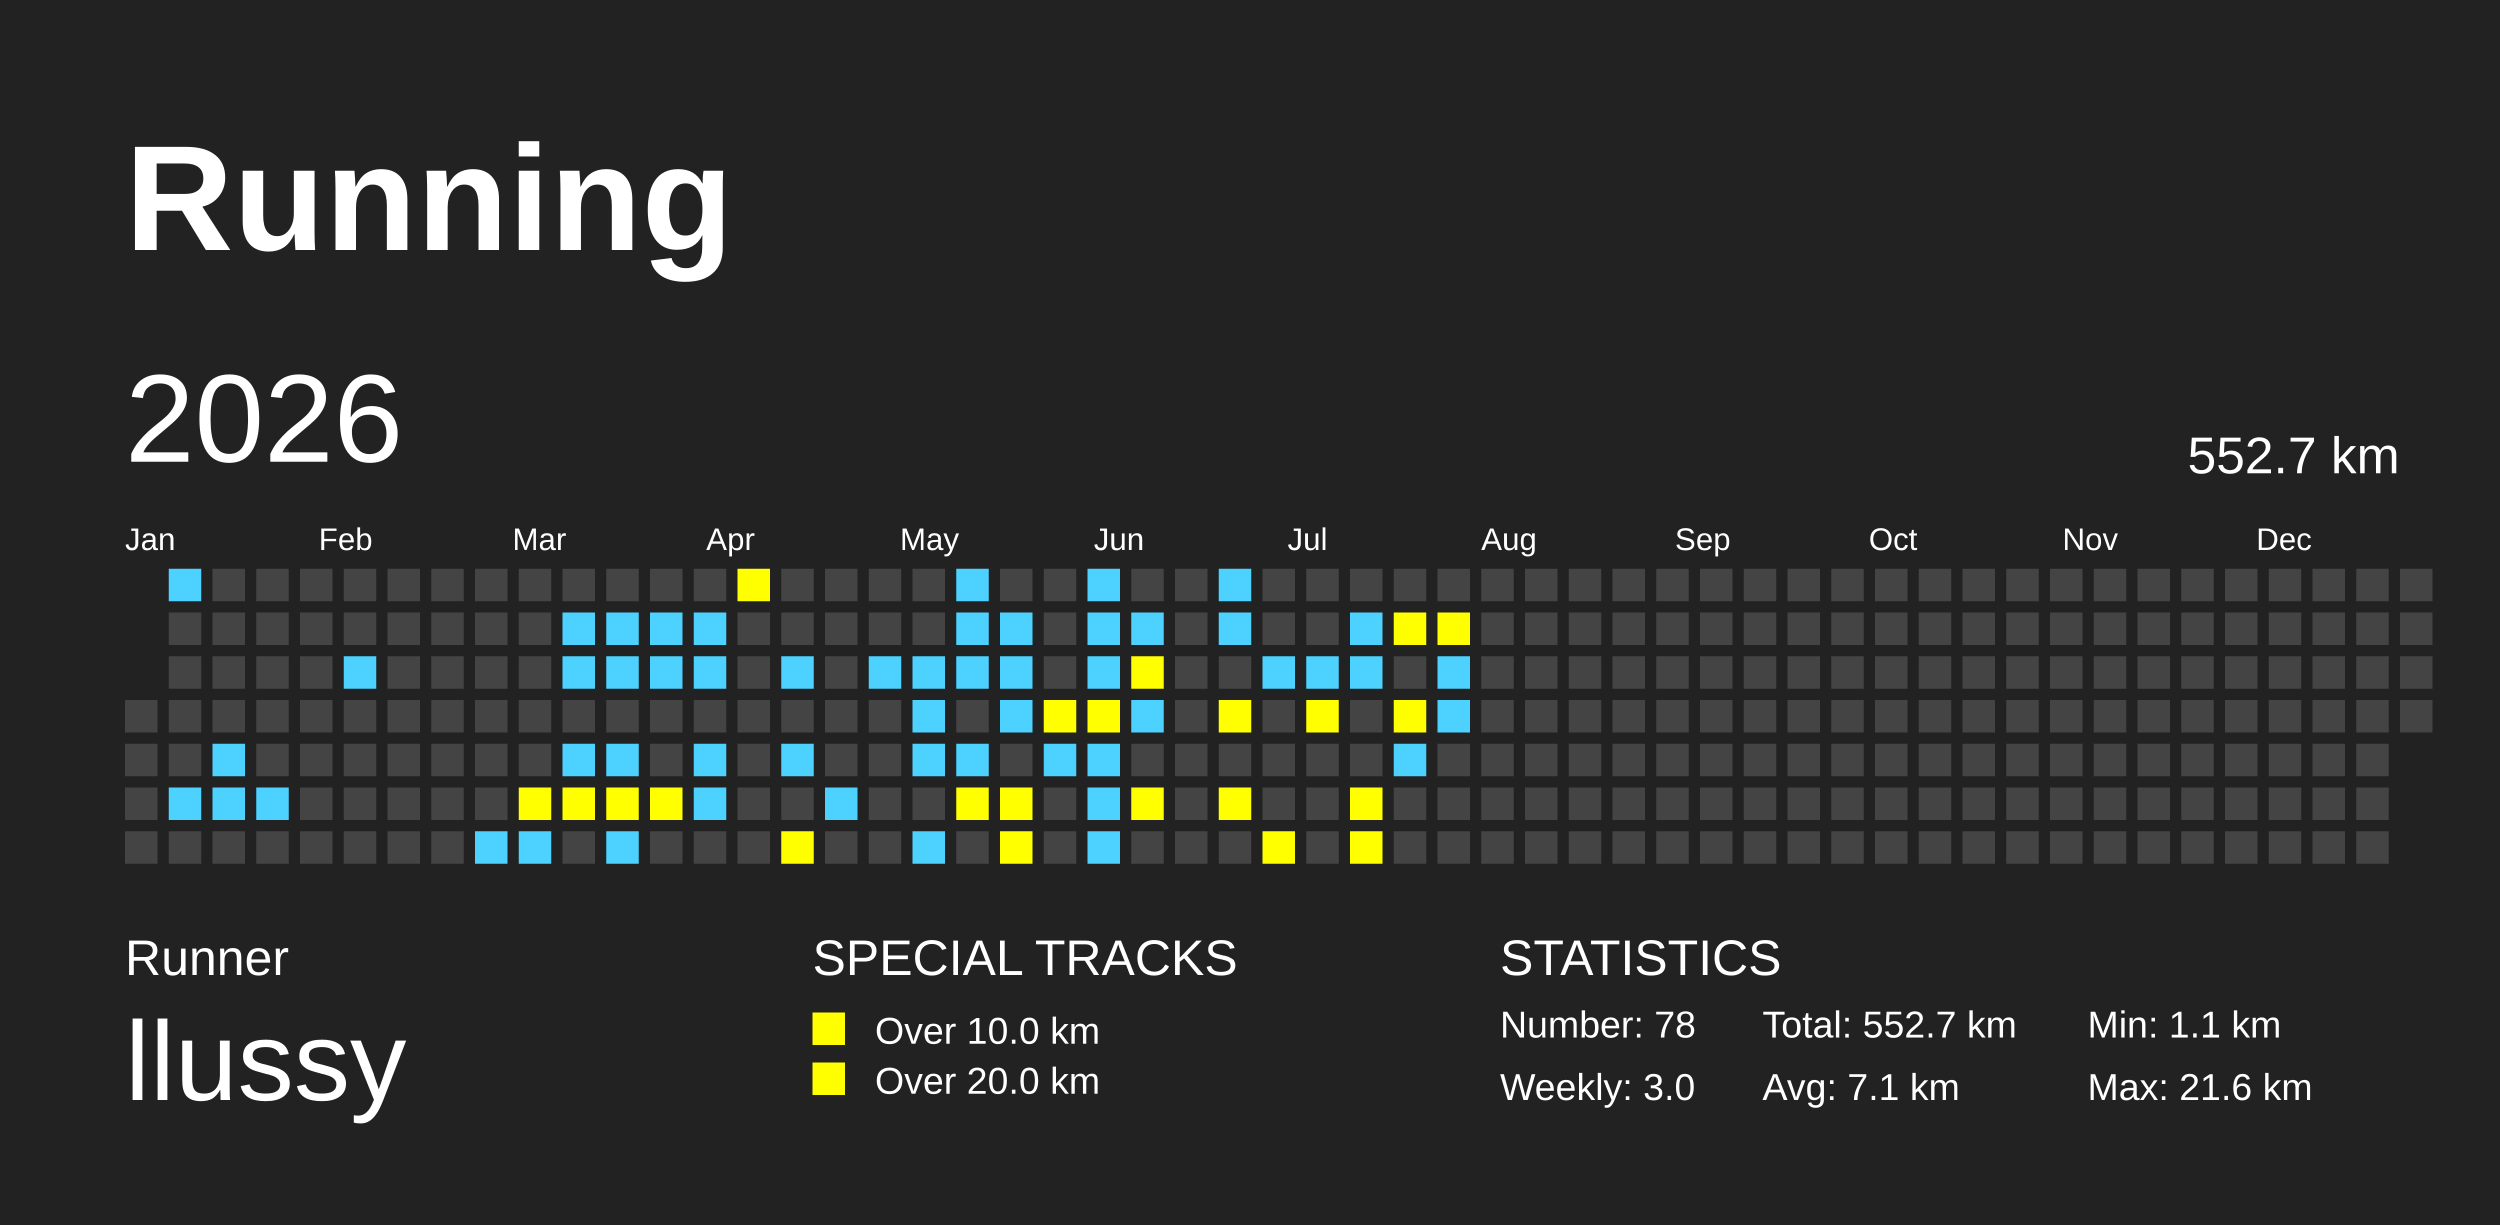
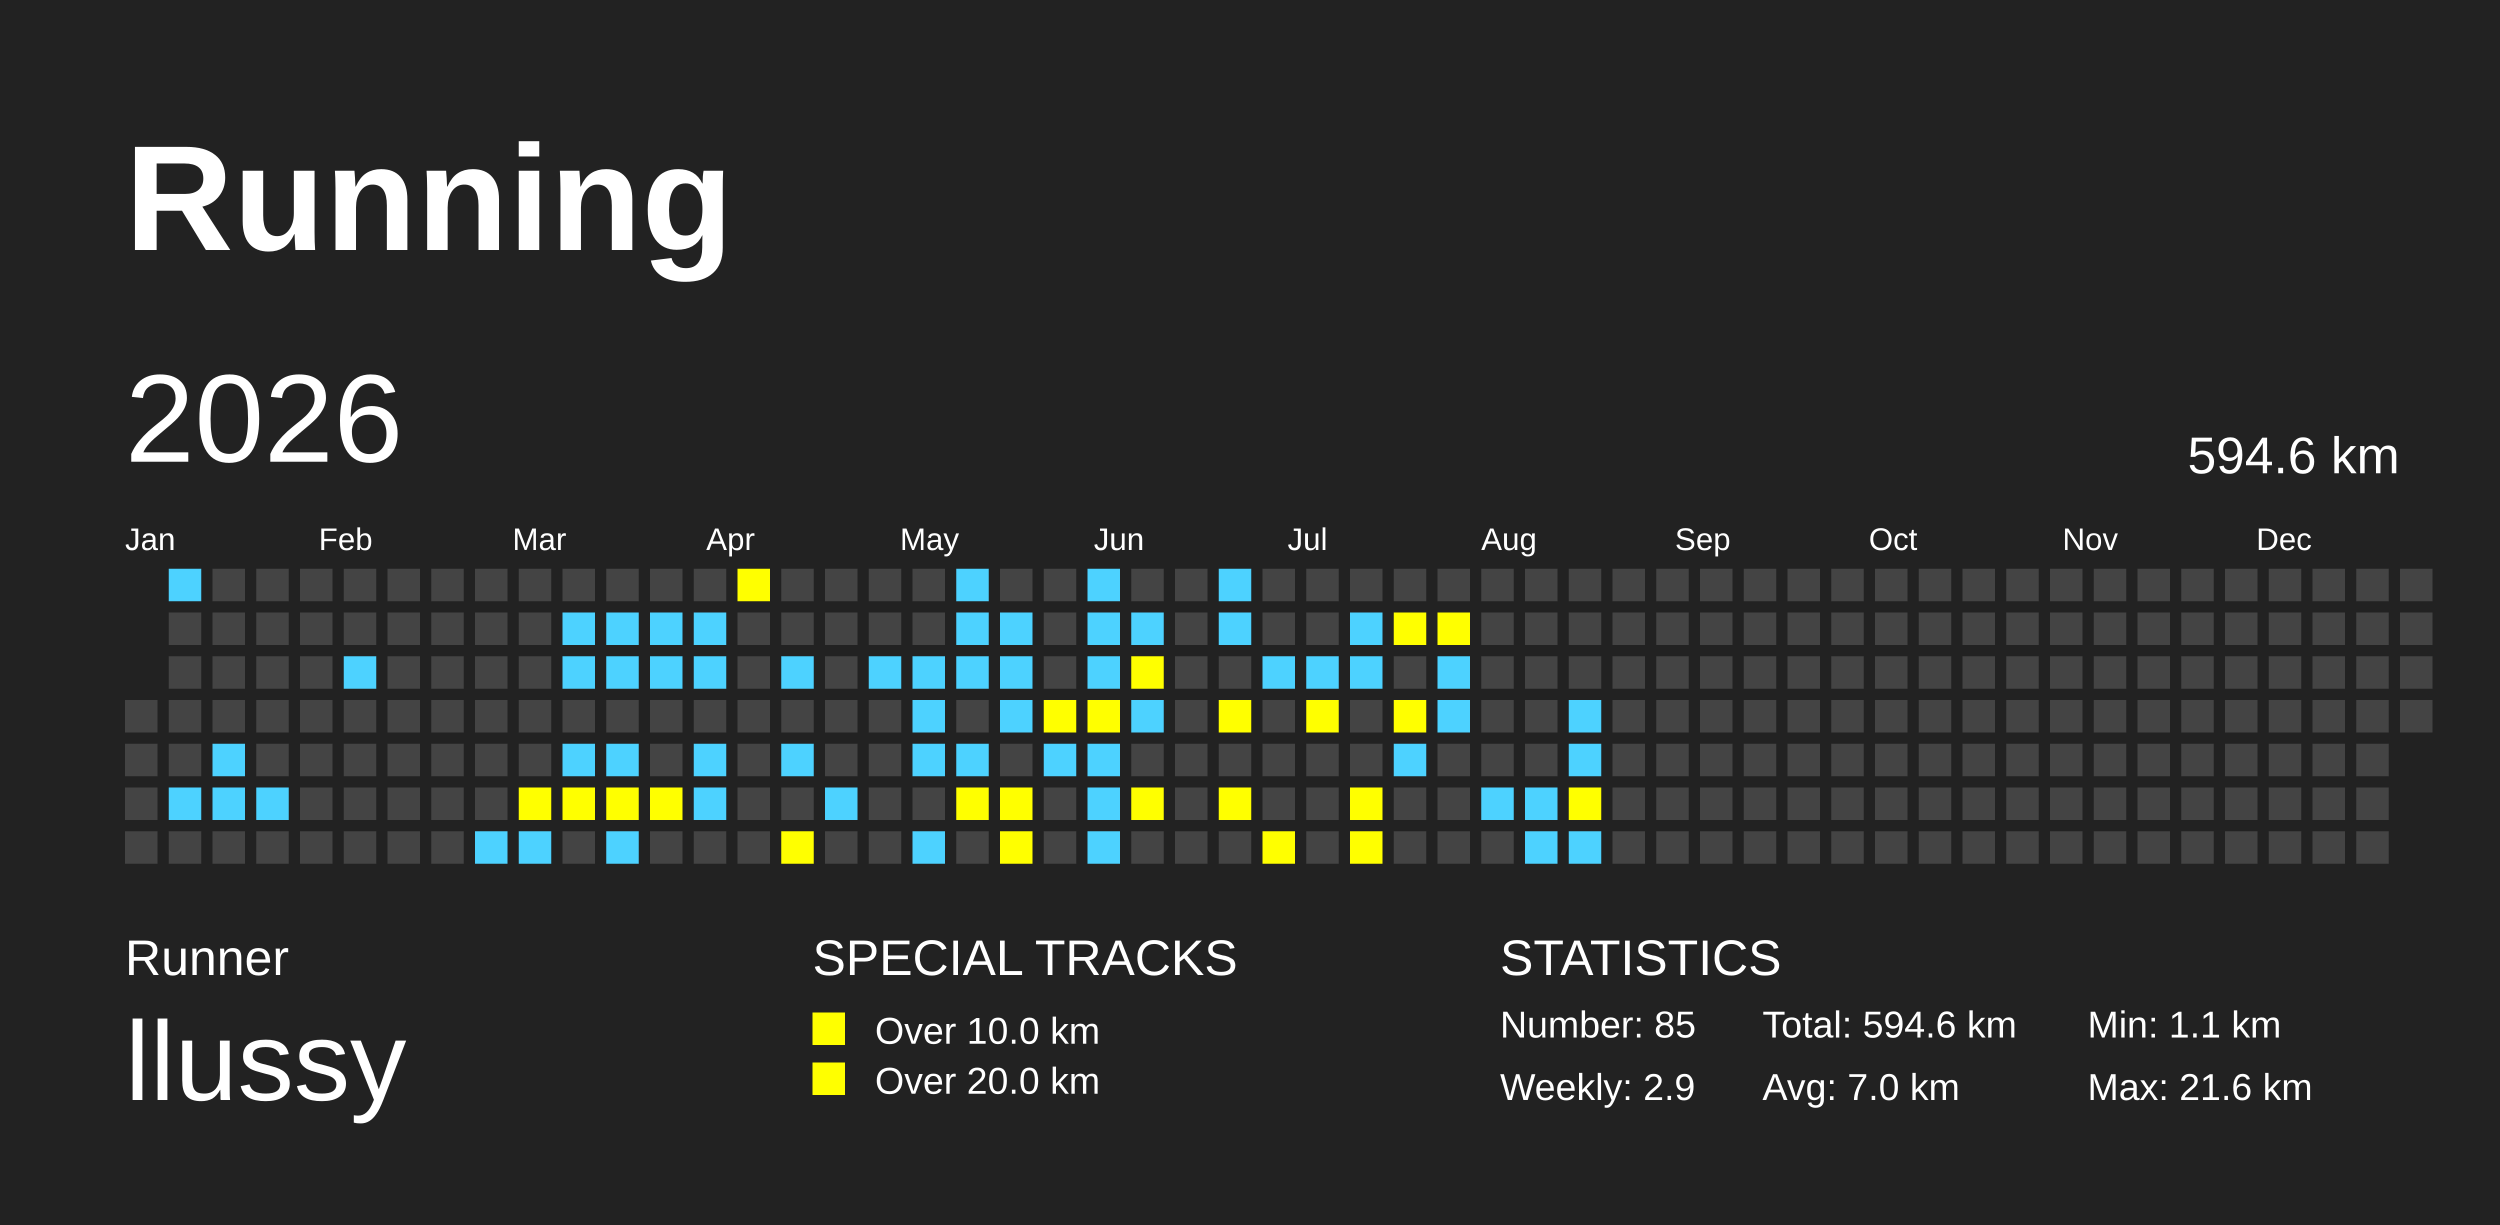
<svg xmlns="http://www.w3.org/2000/svg" baseProfile="full" height="98mm" version="1.1" viewBox="0,0,200,98" width="200mm">
  <defs>
    <pattern height="2" id="indoor-stripe" patternUnits="userSpaceOnUse" width="2">
      <line stroke="white" stroke-opacity="0.45" stroke-width="0.5" x1="0" x2="2" y1="2" y2="0" />
    </pattern>
  </defs>
  <rect fill="#222222" height="98" width="200" x="0" y="0" />
  <text fill="#FFFFFF" style="font-size:12px; font-family:Arial; font-weight:bold;" x="10" y="20">Running</text>
  <text fill="#FFFFFF" style="font-size:4px; font-family:Arial" x="10" y="78">Runner</text>
  <text fill="#FFFFFF" style="font-size:9px; font-family:Arial" x="10" y="88">llussy</text>
  <text fill="#FFFFFF" style="font-size:4px; font-family:Arial" x="65" y="78">SPECIAL TRACKS</text>
  <rect fill="#FFFF00" height="2.6" width="2.6" x="65" y="81" />
  <text fill="#FFFFFF" style="font-size:3px; font-family:Arial" x="70" y="83.5">Over 10.0 km</text>
  <rect fill="#FFFF00" height="2.6" width="2.6" x="65" y="85" />
  <text fill="#FFFFFF" style="font-size:3px; font-family:Arial" x="70" y="87.5">Over 20.0 km</text>
  <text fill="#FFFFFF" style="font-size:4px; font-family:Arial" x="120" y="78">STATISTICS</text>
-   <text fill="#FFFFFF" style="font-size:3px; font-family:Arial" x="120" y="83">Number: 78</text>
-   <text fill="#FFFFFF" style="font-size:3px; font-family:Arial" x="120" y="88">Weekly: 3.0</text>
-   <text fill="#FFFFFF" style="font-size:3px; font-family:Arial" x="141" y="83">Total: 552.7 km</text>
-   <text fill="#FFFFFF" style="font-size:3px; font-family:Arial" x="141" y="88">Avg: 7.1 km</text>
+   <text fill="#FFFFFF" style="font-size:3px; font-family:Arial" x="120" y="83">Number: 85</text>
+   <text fill="#FFFFFF" style="font-size:3px; font-family:Arial" x="120" y="88">Weekly: 2.9</text>
+   <text fill="#FFFFFF" style="font-size:3px; font-family:Arial" x="141" y="83">Total: 594.6 km</text>
+   <text fill="#FFFFFF" style="font-size:3px; font-family:Arial" x="141" y="88">Avg: 7.0 km</text>
  <text fill="#FFFFFF" style="font-size:3px; font-family:Arial" x="167" y="83">Min: 1.1 km</text>
  <text fill="#FFFFFF" style="font-size:3px; font-family:Arial" x="167" y="88">Max: 21.6 km</text>
  <text dominant-baseline="hanging" fill="#FFFFFF" style="font-size:10.0px; font-family:Arial;" x="10" y="30">2026</text>
-   <text dominant-baseline="hanging" fill="#FFFFFF" style="font-size:4.125px; font-family:Arial;" x="175" y="35">552.7 km</text>
+   <text dominant-baseline="hanging" fill="#FFFFFF" style="font-size:4.125px; font-family:Arial;" x="175" y="35">594.6 km</text>
  <text fill="#FFFFFF" style="font-size:2.5px; font-family:Arial" x="10.0" y="44">Jan</text>
  <text fill="#FFFFFF" style="font-size:2.5px; font-family:Arial" x="25.5" y="44">Feb</text>
  <text fill="#FFFFFF" style="font-size:2.5px; font-family:Arial" x="41.0" y="44">Mar</text>
  <text fill="#FFFFFF" style="font-size:2.5px; font-family:Arial" x="56.5" y="44">Apr</text>
  <text fill="#FFFFFF" style="font-size:2.5px; font-family:Arial" x="72.0" y="44">May</text>
  <text fill="#FFFFFF" style="font-size:2.5px; font-family:Arial" x="87.5" y="44">Jun</text>
  <text fill="#FFFFFF" style="font-size:2.5px; font-family:Arial" x="103.0" y="44">Jul</text>
  <text fill="#FFFFFF" style="font-size:2.5px; font-family:Arial" x="118.5" y="44">Aug</text>
  <text fill="#FFFFFF" style="font-size:2.5px; font-family:Arial" x="134.0" y="44">Sep</text>
  <text fill="#FFFFFF" style="font-size:2.5px; font-family:Arial" x="149.5" y="44">Oct</text>
  <text fill="#FFFFFF" style="font-size:2.5px; font-family:Arial" x="165.0" y="44">Nov</text>
  <text fill="#FFFFFF" style="font-size:2.5px; font-family:Arial" x="180.5" y="44">Dec</text>
  <rect fill="#444444" height="2.6" width="2.6" x="10.0" y="56.0" />
  <rect fill="#444444" height="2.6" width="2.6" x="10.0" y="59.5" />
  <rect fill="#444444" height="2.6" width="2.6" x="10.0" y="63.0" />
  <rect fill="#444444" height="2.6" width="2.6" x="10.0" y="66.5" />
  <rect fill="#4dd2ff" height="2.6" width="2.6" x="13.5" y="45.5" />
  <rect fill="#444444" height="2.6" width="2.6" x="13.5" y="49.0" />
  <rect fill="#444444" height="2.6" width="2.6" x="13.5" y="52.5" />
  <rect fill="#444444" height="2.6" width="2.6" x="13.5" y="56.0" />
  <rect fill="#444444" height="2.6" width="2.6" x="13.5" y="59.5" />
  <rect fill="#4dd2ff" height="2.6" width="2.6" x="13.5" y="63.0" />
  <rect fill="#444444" height="2.6" width="2.6" x="13.5" y="66.5" />
  <rect fill="#444444" height="2.6" width="2.6" x="17.0" y="45.5" />
  <rect fill="#444444" height="2.6" width="2.6" x="17.0" y="49.0" />
  <rect fill="#444444" height="2.6" width="2.6" x="17.0" y="52.5" />
  <rect fill="#444444" height="2.6" width="2.6" x="17.0" y="56.0" />
  <rect fill="#4dd2ff" height="2.6" width="2.6" x="17.0" y="59.5" />
  <rect fill="#4dd2ff" height="2.6" width="2.6" x="17.0" y="63.0" />
  <rect fill="#444444" height="2.6" width="2.6" x="17.0" y="66.5" />
  <rect fill="#444444" height="2.6" width="2.6" x="20.5" y="45.5" />
  <rect fill="#444444" height="2.6" width="2.6" x="20.5" y="49.0" />
  <rect fill="#444444" height="2.6" width="2.6" x="20.5" y="52.5" />
  <rect fill="#444444" height="2.6" width="2.6" x="20.5" y="56.0" />
  <rect fill="#444444" height="2.6" width="2.6" x="20.5" y="59.5" />
  <rect fill="#4dd2ff" height="2.6" width="2.6" x="20.5" y="63.0" />
  <rect fill="#444444" height="2.6" width="2.6" x="20.5" y="66.5" />
  <rect fill="#444444" height="2.6" width="2.6" x="24.0" y="45.5" />
  <rect fill="#444444" height="2.6" width="2.6" x="24.0" y="49.0" />
  <rect fill="#444444" height="2.6" width="2.6" x="24.0" y="52.5" />
  <rect fill="#444444" height="2.6" width="2.6" x="24.0" y="56.0" />
  <rect fill="#444444" height="2.6" width="2.6" x="24.0" y="59.5" />
  <rect fill="#444444" height="2.6" width="2.6" x="24.0" y="63.0" />
  <rect fill="#444444" height="2.6" width="2.6" x="24.0" y="66.5" />
  <rect fill="#444444" height="2.6" width="2.6" x="27.5" y="45.5" />
  <rect fill="#444444" height="2.6" width="2.6" x="27.5" y="49.0" />
  <rect fill="#4dd2ff" height="2.6" width="2.6" x="27.5" y="52.5" />
  <rect fill="#444444" height="2.6" width="2.6" x="27.5" y="56.0" />
  <rect fill="#444444" height="2.6" width="2.6" x="27.5" y="59.5" />
  <rect fill="#444444" height="2.6" width="2.6" x="27.5" y="63.0" />
  <rect fill="#444444" height="2.6" width="2.6" x="27.5" y="66.5" />
  <rect fill="#444444" height="2.6" width="2.6" x="31.0" y="45.5" />
  <rect fill="#444444" height="2.6" width="2.6" x="31.0" y="49.0" />
  <rect fill="#444444" height="2.6" width="2.6" x="31.0" y="52.5" />
  <rect fill="#444444" height="2.6" width="2.6" x="31.0" y="56.0" />
  <rect fill="#444444" height="2.6" width="2.6" x="31.0" y="59.5" />
  <rect fill="#444444" height="2.6" width="2.6" x="31.0" y="63.0" />
  <rect fill="#444444" height="2.6" width="2.6" x="31.0" y="66.5" />
  <rect fill="#444444" height="2.6" width="2.6" x="34.5" y="45.5" />
  <rect fill="#444444" height="2.6" width="2.6" x="34.5" y="49.0" />
  <rect fill="#444444" height="2.6" width="2.6" x="34.5" y="52.5" />
  <rect fill="#444444" height="2.6" width="2.6" x="34.5" y="56.0" />
  <rect fill="#444444" height="2.6" width="2.6" x="34.5" y="59.5" />
  <rect fill="#444444" height="2.6" width="2.6" x="34.5" y="63.0" />
  <rect fill="#444444" height="2.6" width="2.6" x="34.5" y="66.5" />
  <rect fill="#444444" height="2.6" width="2.6" x="38.0" y="45.5" />
  <rect fill="#444444" height="2.6" width="2.6" x="38.0" y="49.0" />
  <rect fill="#444444" height="2.6" width="2.6" x="38.0" y="52.5" />
  <rect fill="#444444" height="2.6" width="2.6" x="38.0" y="56.0" />
  <rect fill="#444444" height="2.6" width="2.6" x="38.0" y="59.5" />
  <rect fill="#444444" height="2.6" width="2.6" x="38.0" y="63.0" />
  <rect fill="#4dd2ff" height="2.6" width="2.6" x="38.0" y="66.5" />
  <rect fill="#444444" height="2.6" width="2.6" x="41.5" y="45.5" />
  <rect fill="#444444" height="2.6" width="2.6" x="41.5" y="49.0" />
  <rect fill="#444444" height="2.6" width="2.6" x="41.5" y="52.5" />
  <rect fill="#444444" height="2.6" width="2.6" x="41.5" y="56.0" />
  <rect fill="#444444" height="2.6" width="2.6" x="41.5" y="59.5" />
  <rect fill="#ffff00" height="2.6" width="2.6" x="41.5" y="63.0" />
  <rect fill="#4dd2ff" height="2.6" width="2.6" x="41.5" y="66.5" />
  <rect fill="#444444" height="2.6" width="2.6" x="45.0" y="45.5" />
  <rect fill="#4dd2ff" height="2.6" width="2.6" x="45.0" y="49.0" />
  <rect fill="#4dd2ff" height="2.6" width="2.6" x="45.0" y="52.5" />
  <rect fill="#444444" height="2.6" width="2.6" x="45.0" y="56.0" />
  <rect fill="#4dd2ff" height="2.6" width="2.6" x="45.0" y="59.5" />
  <rect fill="#ffff00" height="2.6" width="2.6" x="45.0" y="63.0" />
  <rect fill="#444444" height="2.6" width="2.6" x="45.0" y="66.5" />
  <rect fill="#444444" height="2.6" width="2.6" x="48.5" y="45.5" />
  <rect fill="#4dd2ff" height="2.6" width="2.6" x="48.5" y="49.0" />
  <rect fill="#4dd2ff" height="2.6" width="2.6" x="48.5" y="52.5" />
  <rect fill="#444444" height="2.6" width="2.6" x="48.5" y="56.0" />
  <rect fill="#4dd2ff" height="2.6" width="2.6" x="48.5" y="59.5" />
  <rect fill="#ffff00" height="2.6" width="2.6" x="48.5" y="63.0" />
  <rect fill="#4dd2ff" height="2.6" width="2.6" x="48.5" y="66.5" />
  <rect fill="#444444" height="2.6" width="2.6" x="52.0" y="45.5" />
  <rect fill="#4dd2ff" height="2.6" width="2.6" x="52.0" y="49.0" />
  <rect fill="#4dd2ff" height="2.6" width="2.6" x="52.0" y="52.5" />
  <rect fill="#444444" height="2.6" width="2.6" x="52.0" y="56.0" />
  <rect fill="#444444" height="2.6" width="2.6" x="52.0" y="59.5" />
  <rect fill="#FFFF00" height="2.6" width="2.6" x="52.0" y="63.0" />
  <rect fill="#444444" height="2.6" width="2.6" x="52.0" y="66.5" />
  <rect fill="#444444" height="2.6" width="2.6" x="55.5" y="45.5" />
  <rect fill="#4dd2ff" height="2.6" width="2.6" x="55.5" y="49.0" />
  <rect fill="#4dd2ff" height="2.6" width="2.6" x="55.5" y="52.5" />
  <rect fill="#444444" height="2.6" width="2.6" x="55.5" y="56.0" />
  <rect fill="#4dd2ff" height="2.6" width="2.6" x="55.5" y="59.5" />
  <rect fill="#4dd2ff" height="2.6" width="2.6" x="55.5" y="63.0" />
  <rect fill="#444444" height="2.6" width="2.6" x="55.5" y="66.5" />
  <rect fill="#ffff00" height="2.6" width="2.6" x="59.0" y="45.5" />
  <rect fill="#444444" height="2.6" width="2.6" x="59.0" y="49.0" />
  <rect fill="#444444" height="2.6" width="2.6" x="59.0" y="52.5" />
  <rect fill="#444444" height="2.6" width="2.6" x="59.0" y="56.0" />
  <rect fill="#444444" height="2.6" width="2.6" x="59.0" y="59.5" />
  <rect fill="#444444" height="2.6" width="2.6" x="59.0" y="63.0" />
  <rect fill="#444444" height="2.6" width="2.6" x="59.0" y="66.5" />
  <rect fill="#444444" height="2.6" width="2.6" x="62.5" y="45.5" />
  <rect fill="#444444" height="2.6" width="2.6" x="62.5" y="49.0" />
  <rect fill="#4dd2ff" height="2.6" width="2.6" x="62.5" y="52.5" />
  <rect fill="#444444" height="2.6" width="2.6" x="62.5" y="56.0" />
  <rect fill="#4dd2ff" height="2.6" width="2.6" x="62.5" y="59.5" />
  <rect fill="#444444" height="2.6" width="2.6" x="62.5" y="63.0" />
  <rect fill="#ffff00" height="2.6" width="2.6" x="62.5" y="66.5" />
  <rect fill="#444444" height="2.6" width="2.6" x="66.0" y="45.5" />
  <rect fill="#444444" height="2.6" width="2.6" x="66.0" y="49.0" />
  <rect fill="#444444" height="2.6" width="2.6" x="66.0" y="52.5" />
  <rect fill="#444444" height="2.6" width="2.6" x="66.0" y="56.0" />
  <rect fill="#444444" height="2.6" width="2.6" x="66.0" y="59.5" />
  <rect fill="#4dd2ff" height="2.6" width="2.6" x="66.0" y="63.0" />
  <rect fill="#444444" height="2.6" width="2.6" x="66.0" y="66.5" />
  <rect fill="#444444" height="2.6" width="2.6" x="69.5" y="45.5" />
  <rect fill="#444444" height="2.6" width="2.6" x="69.5" y="49.0" />
  <rect fill="#4dd2ff" height="2.6" width="2.6" x="69.5" y="52.5" />
  <rect fill="#444444" height="2.6" width="2.6" x="69.5" y="56.0" />
  <rect fill="#444444" height="2.6" width="2.6" x="69.5" y="59.5" />
  <rect fill="#444444" height="2.6" width="2.6" x="69.5" y="63.0" />
  <rect fill="#444444" height="2.6" width="2.6" x="69.5" y="66.5" />
  <rect fill="#444444" height="2.6" width="2.6" x="73.0" y="45.5" />
  <rect fill="#444444" height="2.6" width="2.6" x="73.0" y="49.0" />
  <rect fill="#4dd2ff" height="2.6" width="2.6" x="73.0" y="52.5" />
  <rect fill="#4dd2ff" height="2.6" width="2.6" x="73.0" y="56.0" />
  <rect fill="#4dd2ff" height="2.6" width="2.6" x="73.0" y="59.5" />
  <rect fill="#444444" height="2.6" width="2.6" x="73.0" y="63.0" />
  <rect fill="#4dd2ff" height="2.6" width="2.6" x="73.0" y="66.5" />
  <rect fill="#4dd2ff" height="2.6" width="2.6" x="76.5" y="45.5" />
  <rect fill="#4dd2ff" height="2.6" width="2.6" x="76.5" y="49.0" />
  <rect fill="#4dd2ff" height="2.6" width="2.6" x="76.5" y="52.5" />
  <rect fill="#444444" height="2.6" width="2.6" x="76.5" y="56.0" />
  <rect fill="#4dd2ff" height="2.6" width="2.6" x="76.5" y="59.5" />
  <rect fill="#ffff00" height="2.6" width="2.6" x="76.5" y="63.0" />
  <rect fill="#444444" height="2.6" width="2.6" x="76.5" y="66.5" />
  <rect fill="#444444" height="2.6" width="2.6" x="80.0" y="45.5" />
  <rect fill="#4dd2ff" height="2.6" width="2.6" x="80.0" y="49.0" />
  <rect fill="#4dd2ff" height="2.6" width="2.6" x="80.0" y="52.5" />
  <rect fill="#4dd2ff" height="2.6" width="2.6" x="80.0" y="56.0" />
  <rect fill="#444444" height="2.6" width="2.6" x="80.0" y="59.5" />
  <rect fill="#ffff00" height="2.6" width="2.6" x="80.0" y="63.0" />
  <rect fill="#ffff00" height="2.6" width="2.6" x="80.0" y="66.5" />
  <rect fill="#444444" height="2.6" width="2.6" x="83.5" y="45.5" />
  <rect fill="#444444" height="2.6" width="2.6" x="83.5" y="49.0" />
  <rect fill="#444444" height="2.6" width="2.6" x="83.5" y="52.5" />
  <rect fill="#ffff00" height="2.6" width="2.6" x="83.5" y="56.0" />
  <rect fill="#4dd2ff" height="2.6" width="2.6" x="83.5" y="59.5" />
  <rect fill="#444444" height="2.6" width="2.6" x="83.5" y="63.0" />
  <rect fill="#444444" height="2.6" width="2.6" x="83.5" y="66.5" />
  <rect fill="#4dd2ff" height="2.6" width="2.6" x="87.0" y="45.5" />
  <rect fill="#4dd2ff" height="2.6" width="2.6" x="87.0" y="49.0" />
  <rect fill="#4dd2ff" height="2.6" width="2.6" x="87.0" y="52.5" />
  <rect fill="#ffff00" height="2.6" width="2.6" x="87.0" y="56.0" />
  <rect fill="#4dd2ff" height="2.6" width="2.6" x="87.0" y="59.5" />
  <rect fill="#4dd2ff" height="2.6" width="2.6" x="87.0" y="63.0" />
  <rect fill="#4dd2ff" height="2.6" width="2.6" x="87.0" y="66.5" />
  <rect fill="#444444" height="2.6" width="2.6" x="90.5" y="45.5" />
  <rect fill="#4dd2ff" height="2.6" width="2.6" x="90.5" y="49.0" />
  <rect fill="#ffff00" height="2.6" width="2.6" x="90.5" y="52.5" />
  <rect fill="#4dd2ff" height="2.6" width="2.6" x="90.5" y="56.0" />
  <rect fill="#444444" height="2.6" width="2.6" x="90.5" y="59.5" />
  <rect fill="#ffff00" height="2.6" width="2.6" x="90.5" y="63.0" />
  <rect fill="#444444" height="2.6" width="2.6" x="90.5" y="66.5" />
  <rect fill="#444444" height="2.6" width="2.6" x="94.0" y="45.5" />
  <rect fill="#444444" height="2.6" width="2.6" x="94.0" y="49.0" />
  <rect fill="#444444" height="2.6" width="2.6" x="94.0" y="52.5" />
  <rect fill="#444444" height="2.6" width="2.6" x="94.0" y="56.0" />
  <rect fill="#444444" height="2.6" width="2.6" x="94.0" y="59.5" />
  <rect fill="#444444" height="2.6" width="2.6" x="94.0" y="63.0" />
  <rect fill="#444444" height="2.6" width="2.6" x="94.0" y="66.5" />
  <rect fill="#4dd2ff" height="2.6" width="2.6" x="97.5" y="45.5" />
  <rect fill="#4dd2ff" height="2.6" width="2.6" x="97.5" y="49.0" />
  <rect fill="#444444" height="2.6" width="2.6" x="97.5" y="52.5" />
  <rect fill="#ffff00" height="2.6" width="2.6" x="97.5" y="56.0" />
  <rect fill="#444444" height="2.6" width="2.6" x="97.5" y="59.5" />
  <rect fill="#FFFF00" height="2.6" width="2.6" x="97.5" y="63.0" />
  <rect fill="#444444" height="2.6" width="2.6" x="97.5" y="66.5" />
  <rect fill="#444444" height="2.6" width="2.6" x="101.0" y="45.5" />
  <rect fill="#444444" height="2.6" width="2.6" x="101.0" y="49.0" />
  <rect fill="#4dd2ff" height="2.6" width="2.6" x="101.0" y="52.5" />
  <rect fill="#444444" height="2.6" width="2.6" x="101.0" y="56.0" />
  <rect fill="#444444" height="2.6" width="2.6" x="101.0" y="59.5" />
  <rect fill="#444444" height="2.6" width="2.6" x="101.0" y="63.0" />
  <rect fill="#ffff00" height="2.6" width="2.6" x="101.0" y="66.5" />
  <rect fill="#444444" height="2.6" width="2.6" x="104.5" y="45.5" />
  <rect fill="#444444" height="2.6" width="2.6" x="104.5" y="49.0" />
  <rect fill="#4dd2ff" height="2.6" width="2.6" x="104.5" y="52.5" />
  <rect fill="#ffff00" height="2.6" width="2.6" x="104.5" y="56.0" />
  <rect fill="#444444" height="2.6" width="2.6" x="104.5" y="59.5" />
  <rect fill="#444444" height="2.6" width="2.6" x="104.5" y="63.0" />
  <rect fill="#444444" height="2.6" width="2.6" x="104.5" y="66.5" />
  <rect fill="#444444" height="2.6" width="2.6" x="108.0" y="45.5" />
  <rect fill="#4dd2ff" height="2.6" width="2.6" x="108.0" y="49.0" />
  <rect fill="#4dd2ff" height="2.6" width="2.6" x="108.0" y="52.5" />
  <rect fill="#444444" height="2.6" width="2.6" x="108.0" y="56.0" />
  <rect fill="#444444" height="2.6" width="2.6" x="108.0" y="59.5" />
  <rect fill="#ffff00" height="2.6" width="2.6" x="108.0" y="63.0" />
  <rect fill="#ffff00" height="2.6" width="2.6" x="108.0" y="66.5" />
  <rect fill="#444444" height="2.6" width="2.6" x="111.5" y="45.5" />
  <rect fill="#ffff00" height="2.6" width="2.6" x="111.5" y="49.0" />
  <rect fill="#444444" height="2.6" width="2.6" x="111.5" y="52.5" />
  <rect fill="#ffff00" height="2.6" width="2.6" x="111.5" y="56.0" />
  <rect fill="#4dd2ff" height="2.6" width="2.6" x="111.5" y="59.5" />
  <rect fill="#444444" height="2.6" width="2.6" x="111.5" y="63.0" />
  <rect fill="#444444" height="2.6" width="2.6" x="111.5" y="66.5" />
  <rect fill="#444444" height="2.6" width="2.6" x="115.0" y="45.5" />
  <rect fill="#ffff00" height="2.6" width="2.6" x="115.0" y="49.0" />
  <rect fill="#4dd2ff" height="2.6" width="2.6" x="115.0" y="52.5" />
  <rect fill="#4dd2ff" height="2.6" width="2.6" x="115.0" y="56.0" />
  <rect fill="#444444" height="2.6" width="2.6" x="115.0" y="59.5" />
  <rect fill="#444444" height="2.6" width="2.6" x="115.0" y="63.0" />
  <rect fill="#444444" height="2.6" width="2.6" x="115.0" y="66.5" />
  <rect fill="#444444" height="2.6" width="2.6" x="118.5" y="45.5" />
  <rect fill="#444444" height="2.6" width="2.6" x="118.5" y="49.0" />
  <rect fill="#444444" height="2.6" width="2.6" x="118.5" y="52.5" />
  <rect fill="#444444" height="2.6" width="2.6" x="118.5" y="56.0" />
  <rect fill="#444444" height="2.6" width="2.6" x="118.5" y="59.5" />
-   <rect fill="#444444" height="2.6" width="2.6" x="118.5" y="63.0" />
+   <rect fill="#4dd2ff" height="2.6" width="2.6" x="118.5" y="63.0" />
  <rect fill="#444444" height="2.6" width="2.6" x="118.5" y="66.5" />
  <rect fill="#444444" height="2.6" width="2.6" x="122.0" y="45.5" />
  <rect fill="#444444" height="2.6" width="2.6" x="122.0" y="49.0" />
  <rect fill="#444444" height="2.6" width="2.6" x="122.0" y="52.5" />
  <rect fill="#444444" height="2.6" width="2.6" x="122.0" y="56.0" />
  <rect fill="#444444" height="2.6" width="2.6" x="122.0" y="59.5" />
-   <rect fill="#444444" height="2.6" width="2.6" x="122.0" y="63.0" />
-   <rect fill="#444444" height="2.6" width="2.6" x="122.0" y="66.5" />
+   <rect fill="#4dd2ff" height="2.6" width="2.6" x="122.0" y="63.0" />
+   <rect fill="#4dd2ff" height="2.6" width="2.6" x="122.0" y="66.5" />
  <rect fill="#444444" height="2.6" width="2.6" x="125.5" y="45.5" />
  <rect fill="#444444" height="2.6" width="2.6" x="125.5" y="49.0" />
  <rect fill="#444444" height="2.6" width="2.6" x="125.5" y="52.5" />
-   <rect fill="#444444" height="2.6" width="2.6" x="125.5" y="56.0" />
-   <rect fill="#444444" height="2.6" width="2.6" x="125.5" y="59.5" />
-   <rect fill="#444444" height="2.6" width="2.6" x="125.5" y="63.0" />
-   <rect fill="#444444" height="2.6" width="2.6" x="125.5" y="66.5" />
+   <rect fill="#4dd2ff" height="2.6" width="2.6" x="125.5" y="56.0" />
+   <rect fill="#4dd2ff" height="2.6" width="2.6" x="125.5" y="59.5" />
+   <rect fill="#ffff00" height="2.6" width="2.6" x="125.5" y="63.0" />
+   <rect fill="#4dd2ff" height="2.6" width="2.6" x="125.5" y="66.5" />
  <rect fill="#444444" height="2.6" width="2.6" x="129.0" y="45.5" />
  <rect fill="#444444" height="2.6" width="2.6" x="129.0" y="49.0" />
  <rect fill="#444444" height="2.6" width="2.6" x="129.0" y="52.5" />
  <rect fill="#444444" height="2.6" width="2.6" x="129.0" y="56.0" />
  <rect fill="#444444" height="2.6" width="2.6" x="129.0" y="59.5" />
  <rect fill="#444444" height="2.6" width="2.6" x="129.0" y="63.0" />
  <rect fill="#444444" height="2.6" width="2.6" x="129.0" y="66.5" />
  <rect fill="#444444" height="2.6" width="2.6" x="132.5" y="45.5" />
  <rect fill="#444444" height="2.6" width="2.6" x="132.5" y="49.0" />
  <rect fill="#444444" height="2.6" width="2.6" x="132.5" y="52.5" />
  <rect fill="#444444" height="2.6" width="2.6" x="132.5" y="56.0" />
  <rect fill="#444444" height="2.6" width="2.6" x="132.5" y="59.5" />
  <rect fill="#444444" height="2.6" width="2.6" x="132.5" y="63.0" />
  <rect fill="#444444" height="2.6" width="2.6" x="132.5" y="66.5" />
  <rect fill="#444444" height="2.6" width="2.6" x="136.0" y="45.5" />
  <rect fill="#444444" height="2.6" width="2.6" x="136.0" y="49.0" />
  <rect fill="#444444" height="2.6" width="2.6" x="136.0" y="52.5" />
  <rect fill="#444444" height="2.6" width="2.6" x="136.0" y="56.0" />
  <rect fill="#444444" height="2.6" width="2.6" x="136.0" y="59.5" />
  <rect fill="#444444" height="2.6" width="2.6" x="136.0" y="63.0" />
  <rect fill="#444444" height="2.6" width="2.6" x="136.0" y="66.5" />
  <rect fill="#444444" height="2.6" width="2.6" x="139.5" y="45.5" />
  <rect fill="#444444" height="2.6" width="2.6" x="139.5" y="49.0" />
  <rect fill="#444444" height="2.6" width="2.6" x="139.5" y="52.5" />
  <rect fill="#444444" height="2.6" width="2.6" x="139.5" y="56.0" />
  <rect fill="#444444" height="2.6" width="2.6" x="139.5" y="59.5" />
  <rect fill="#444444" height="2.6" width="2.6" x="139.5" y="63.0" />
  <rect fill="#444444" height="2.6" width="2.6" x="139.5" y="66.5" />
  <rect fill="#444444" height="2.6" width="2.6" x="143.0" y="45.5" />
  <rect fill="#444444" height="2.6" width="2.6" x="143.0" y="49.0" />
  <rect fill="#444444" height="2.6" width="2.6" x="143.0" y="52.5" />
  <rect fill="#444444" height="2.6" width="2.6" x="143.0" y="56.0" />
  <rect fill="#444444" height="2.6" width="2.6" x="143.0" y="59.5" />
  <rect fill="#444444" height="2.6" width="2.6" x="143.0" y="63.0" />
  <rect fill="#444444" height="2.6" width="2.6" x="143.0" y="66.5" />
  <rect fill="#444444" height="2.6" width="2.6" x="146.5" y="45.5" />
  <rect fill="#444444" height="2.6" width="2.6" x="146.5" y="49.0" />
  <rect fill="#444444" height="2.6" width="2.6" x="146.5" y="52.5" />
  <rect fill="#444444" height="2.6" width="2.6" x="146.5" y="56.0" />
  <rect fill="#444444" height="2.6" width="2.6" x="146.5" y="59.5" />
  <rect fill="#444444" height="2.6" width="2.6" x="146.5" y="63.0" />
  <rect fill="#444444" height="2.6" width="2.6" x="146.5" y="66.5" />
  <rect fill="#444444" height="2.6" width="2.6" x="150.0" y="45.5" />
  <rect fill="#444444" height="2.6" width="2.6" x="150.0" y="49.0" />
  <rect fill="#444444" height="2.6" width="2.6" x="150.0" y="52.5" />
  <rect fill="#444444" height="2.6" width="2.6" x="150.0" y="56.0" />
  <rect fill="#444444" height="2.6" width="2.6" x="150.0" y="59.5" />
  <rect fill="#444444" height="2.6" width="2.6" x="150.0" y="63.0" />
  <rect fill="#444444" height="2.6" width="2.6" x="150.0" y="66.5" />
  <rect fill="#444444" height="2.6" width="2.6" x="153.5" y="45.5" />
  <rect fill="#444444" height="2.6" width="2.6" x="153.5" y="49.0" />
  <rect fill="#444444" height="2.6" width="2.6" x="153.5" y="52.5" />
  <rect fill="#444444" height="2.6" width="2.6" x="153.5" y="56.0" />
  <rect fill="#444444" height="2.6" width="2.6" x="153.5" y="59.5" />
  <rect fill="#444444" height="2.6" width="2.6" x="153.5" y="63.0" />
  <rect fill="#444444" height="2.6" width="2.6" x="153.5" y="66.5" />
  <rect fill="#444444" height="2.6" width="2.6" x="157.0" y="45.5" />
  <rect fill="#444444" height="2.6" width="2.6" x="157.0" y="49.0" />
  <rect fill="#444444" height="2.6" width="2.6" x="157.0" y="52.5" />
  <rect fill="#444444" height="2.6" width="2.6" x="157.0" y="56.0" />
  <rect fill="#444444" height="2.6" width="2.6" x="157.0" y="59.5" />
  <rect fill="#444444" height="2.6" width="2.6" x="157.0" y="63.0" />
  <rect fill="#444444" height="2.6" width="2.6" x="157.0" y="66.5" />
  <rect fill="#444444" height="2.6" width="2.6" x="160.5" y="45.5" />
  <rect fill="#444444" height="2.6" width="2.6" x="160.5" y="49.0" />
  <rect fill="#444444" height="2.6" width="2.6" x="160.5" y="52.5" />
  <rect fill="#444444" height="2.6" width="2.6" x="160.5" y="56.0" />
  <rect fill="#444444" height="2.6" width="2.6" x="160.5" y="59.5" />
  <rect fill="#444444" height="2.6" width="2.6" x="160.5" y="63.0" />
  <rect fill="#444444" height="2.6" width="2.6" x="160.5" y="66.5" />
  <rect fill="#444444" height="2.6" width="2.6" x="164.0" y="45.5" />
  <rect fill="#444444" height="2.6" width="2.6" x="164.0" y="49.0" />
  <rect fill="#444444" height="2.6" width="2.6" x="164.0" y="52.5" />
  <rect fill="#444444" height="2.6" width="2.6" x="164.0" y="56.0" />
  <rect fill="#444444" height="2.6" width="2.6" x="164.0" y="59.5" />
  <rect fill="#444444" height="2.6" width="2.6" x="164.0" y="63.0" />
  <rect fill="#444444" height="2.6" width="2.6" x="164.0" y="66.5" />
  <rect fill="#444444" height="2.6" width="2.6" x="167.5" y="45.5" />
  <rect fill="#444444" height="2.6" width="2.6" x="167.5" y="49.0" />
  <rect fill="#444444" height="2.6" width="2.6" x="167.5" y="52.5" />
  <rect fill="#444444" height="2.6" width="2.6" x="167.5" y="56.0" />
  <rect fill="#444444" height="2.6" width="2.6" x="167.5" y="59.5" />
  <rect fill="#444444" height="2.6" width="2.6" x="167.5" y="63.0" />
  <rect fill="#444444" height="2.6" width="2.6" x="167.5" y="66.5" />
  <rect fill="#444444" height="2.6" width="2.6" x="171.0" y="45.5" />
  <rect fill="#444444" height="2.6" width="2.6" x="171.0" y="49.0" />
  <rect fill="#444444" height="2.6" width="2.6" x="171.0" y="52.5" />
  <rect fill="#444444" height="2.6" width="2.6" x="171.0" y="56.0" />
  <rect fill="#444444" height="2.6" width="2.6" x="171.0" y="59.5" />
  <rect fill="#444444" height="2.6" width="2.6" x="171.0" y="63.0" />
  <rect fill="#444444" height="2.6" width="2.6" x="171.0" y="66.5" />
  <rect fill="#444444" height="2.6" width="2.6" x="174.5" y="45.5" />
  <rect fill="#444444" height="2.6" width="2.6" x="174.5" y="49.0" />
  <rect fill="#444444" height="2.6" width="2.6" x="174.5" y="52.5" />
  <rect fill="#444444" height="2.6" width="2.6" x="174.5" y="56.0" />
  <rect fill="#444444" height="2.6" width="2.6" x="174.5" y="59.5" />
  <rect fill="#444444" height="2.6" width="2.6" x="174.5" y="63.0" />
  <rect fill="#444444" height="2.6" width="2.6" x="174.5" y="66.5" />
  <rect fill="#444444" height="2.6" width="2.6" x="178.0" y="45.5" />
  <rect fill="#444444" height="2.6" width="2.6" x="178.0" y="49.0" />
  <rect fill="#444444" height="2.6" width="2.6" x="178.0" y="52.5" />
  <rect fill="#444444" height="2.6" width="2.6" x="178.0" y="56.0" />
  <rect fill="#444444" height="2.6" width="2.6" x="178.0" y="59.5" />
  <rect fill="#444444" height="2.6" width="2.6" x="178.0" y="63.0" />
  <rect fill="#444444" height="2.6" width="2.6" x="178.0" y="66.5" />
  <rect fill="#444444" height="2.6" width="2.6" x="181.5" y="45.5" />
  <rect fill="#444444" height="2.6" width="2.6" x="181.5" y="49.0" />
  <rect fill="#444444" height="2.6" width="2.6" x="181.5" y="52.5" />
  <rect fill="#444444" height="2.6" width="2.6" x="181.5" y="56.0" />
  <rect fill="#444444" height="2.6" width="2.6" x="181.5" y="59.5" />
  <rect fill="#444444" height="2.6" width="2.6" x="181.5" y="63.0" />
  <rect fill="#444444" height="2.6" width="2.6" x="181.5" y="66.5" />
  <rect fill="#444444" height="2.6" width="2.6" x="185.0" y="45.5" />
  <rect fill="#444444" height="2.6" width="2.6" x="185.0" y="49.0" />
  <rect fill="#444444" height="2.6" width="2.6" x="185.0" y="52.5" />
  <rect fill="#444444" height="2.6" width="2.6" x="185.0" y="56.0" />
  <rect fill="#444444" height="2.6" width="2.6" x="185.0" y="59.5" />
  <rect fill="#444444" height="2.6" width="2.6" x="185.0" y="63.0" />
  <rect fill="#444444" height="2.6" width="2.6" x="185.0" y="66.5" />
  <rect fill="#444444" height="2.6" width="2.6" x="188.5" y="45.5" />
  <rect fill="#444444" height="2.6" width="2.6" x="188.5" y="49.0" />
  <rect fill="#444444" height="2.6" width="2.6" x="188.5" y="52.5" />
  <rect fill="#444444" height="2.6" width="2.6" x="188.5" y="56.0" />
  <rect fill="#444444" height="2.6" width="2.6" x="188.5" y="59.5" />
  <rect fill="#444444" height="2.6" width="2.6" x="188.5" y="63.0" />
  <rect fill="#444444" height="2.6" width="2.6" x="188.5" y="66.5" />
  <rect fill="#444444" height="2.6" width="2.6" x="192.0" y="45.5" />
  <rect fill="#444444" height="2.6" width="2.6" x="192.0" y="49.0" />
  <rect fill="#444444" height="2.6" width="2.6" x="192.0" y="52.5" />
  <rect fill="#444444" height="2.6" width="2.6" x="192.0" y="56.0" />
</svg>
